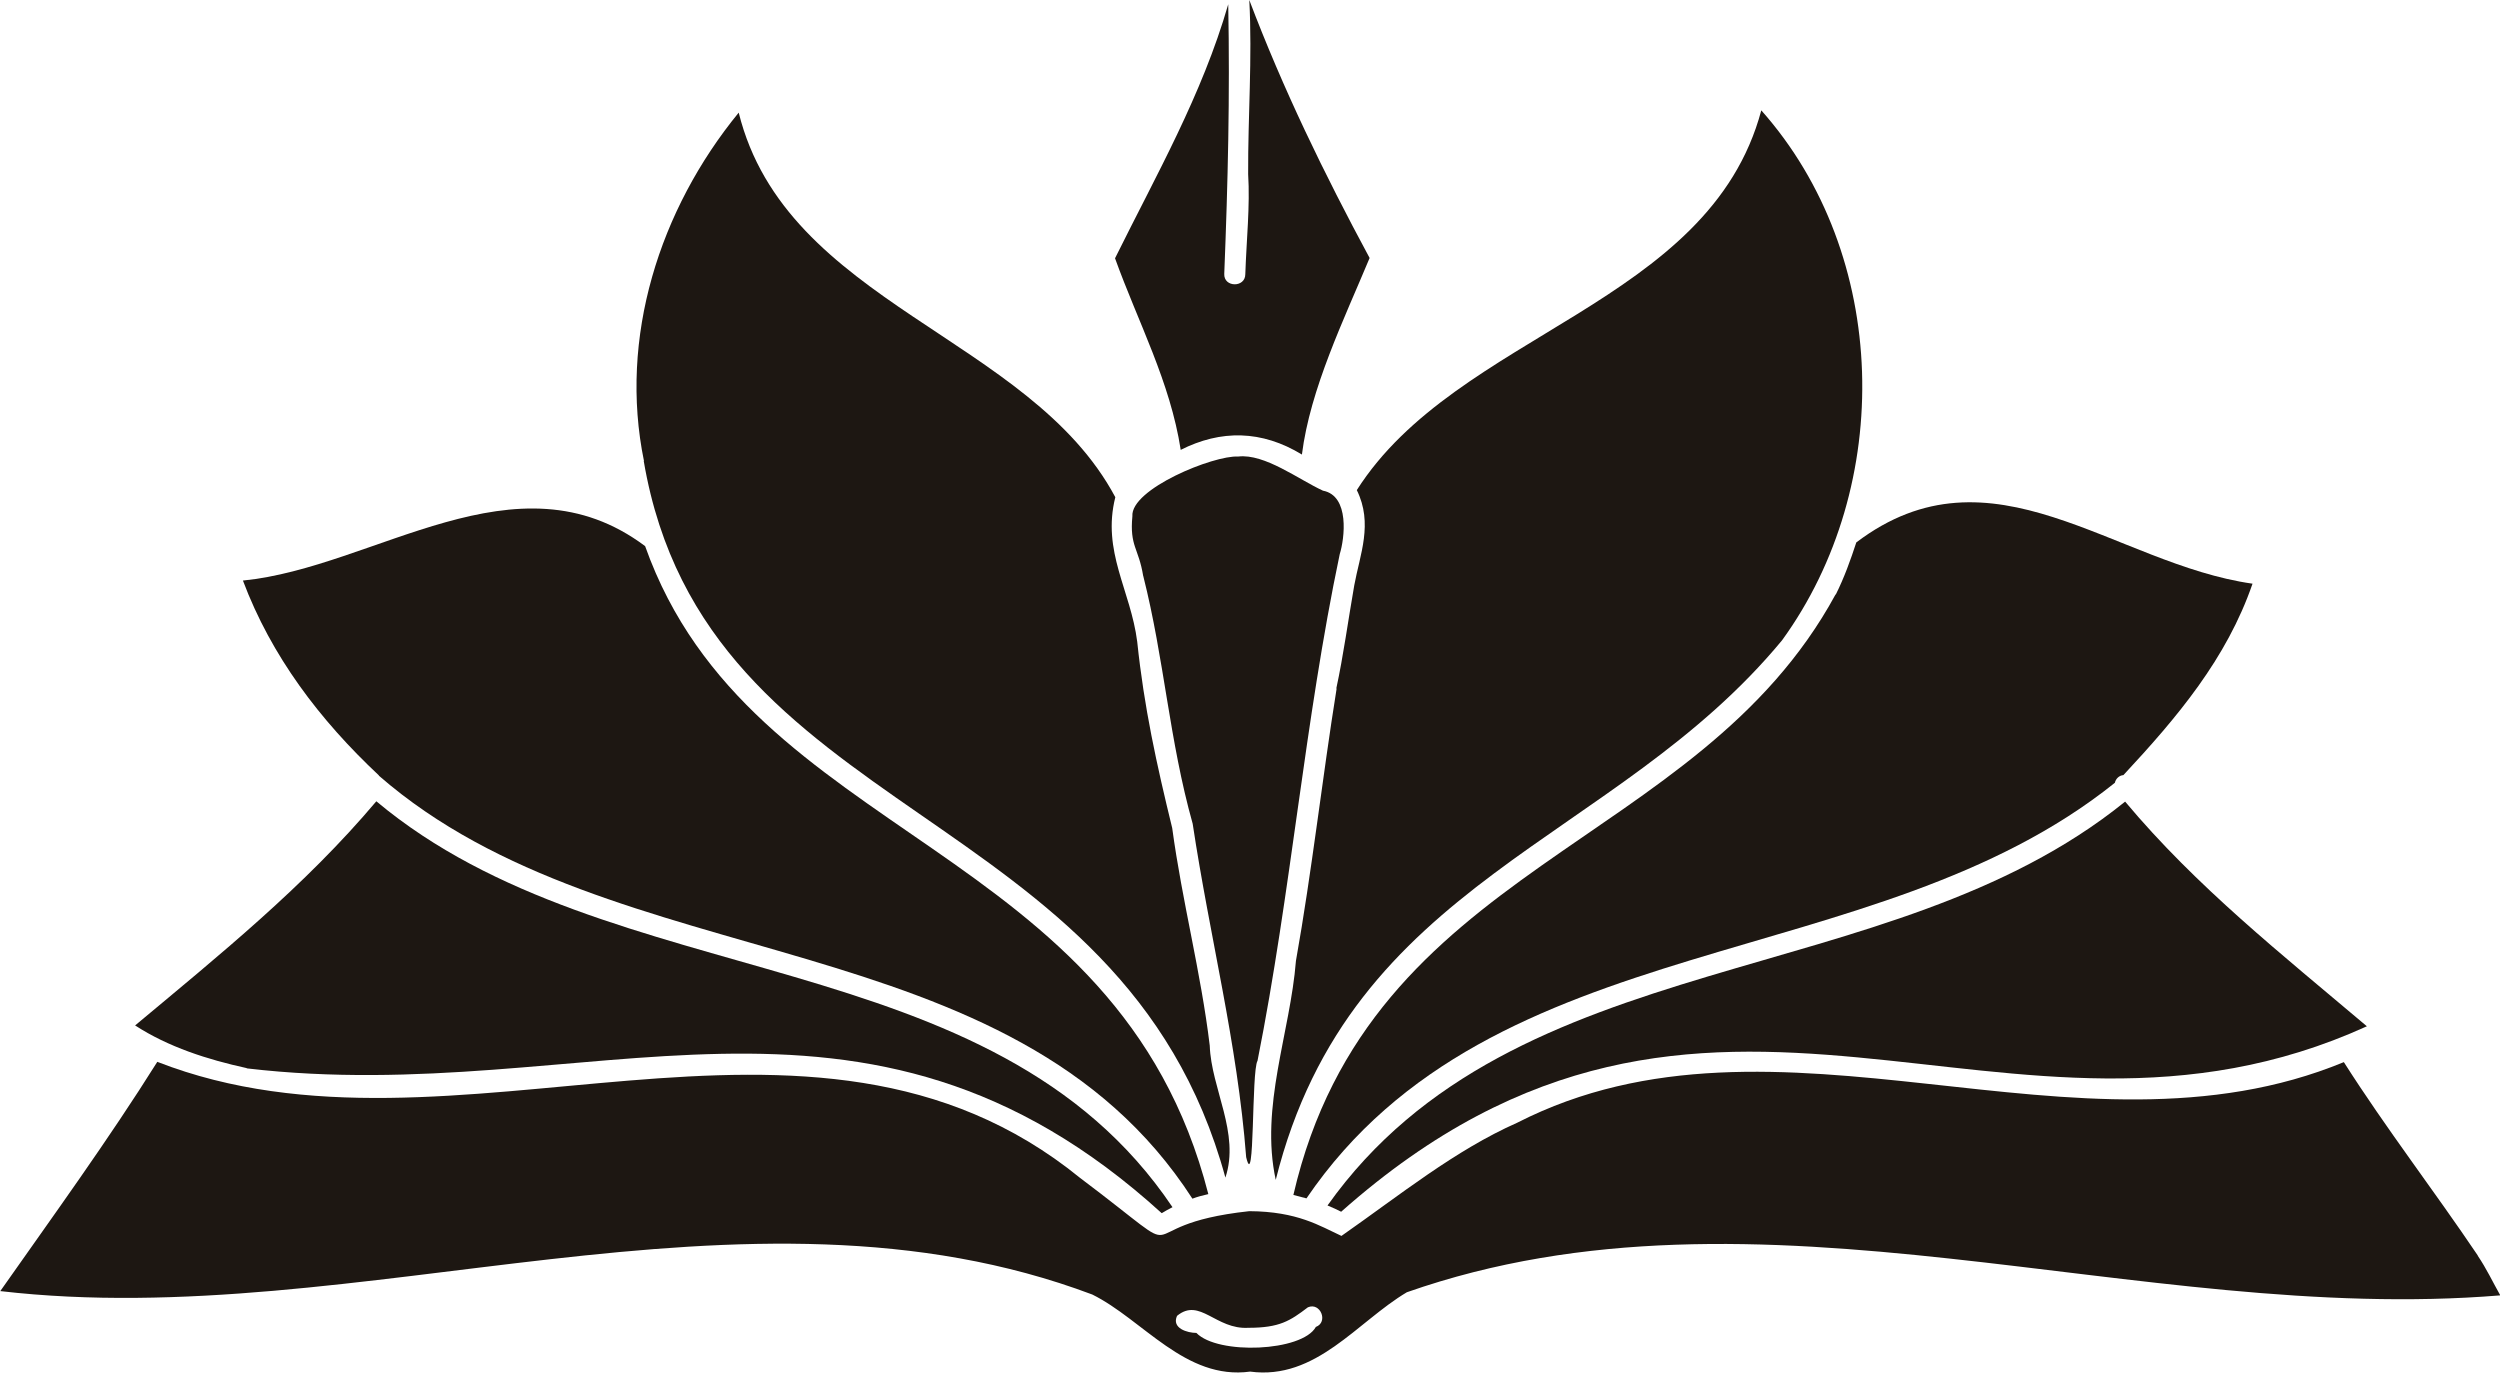
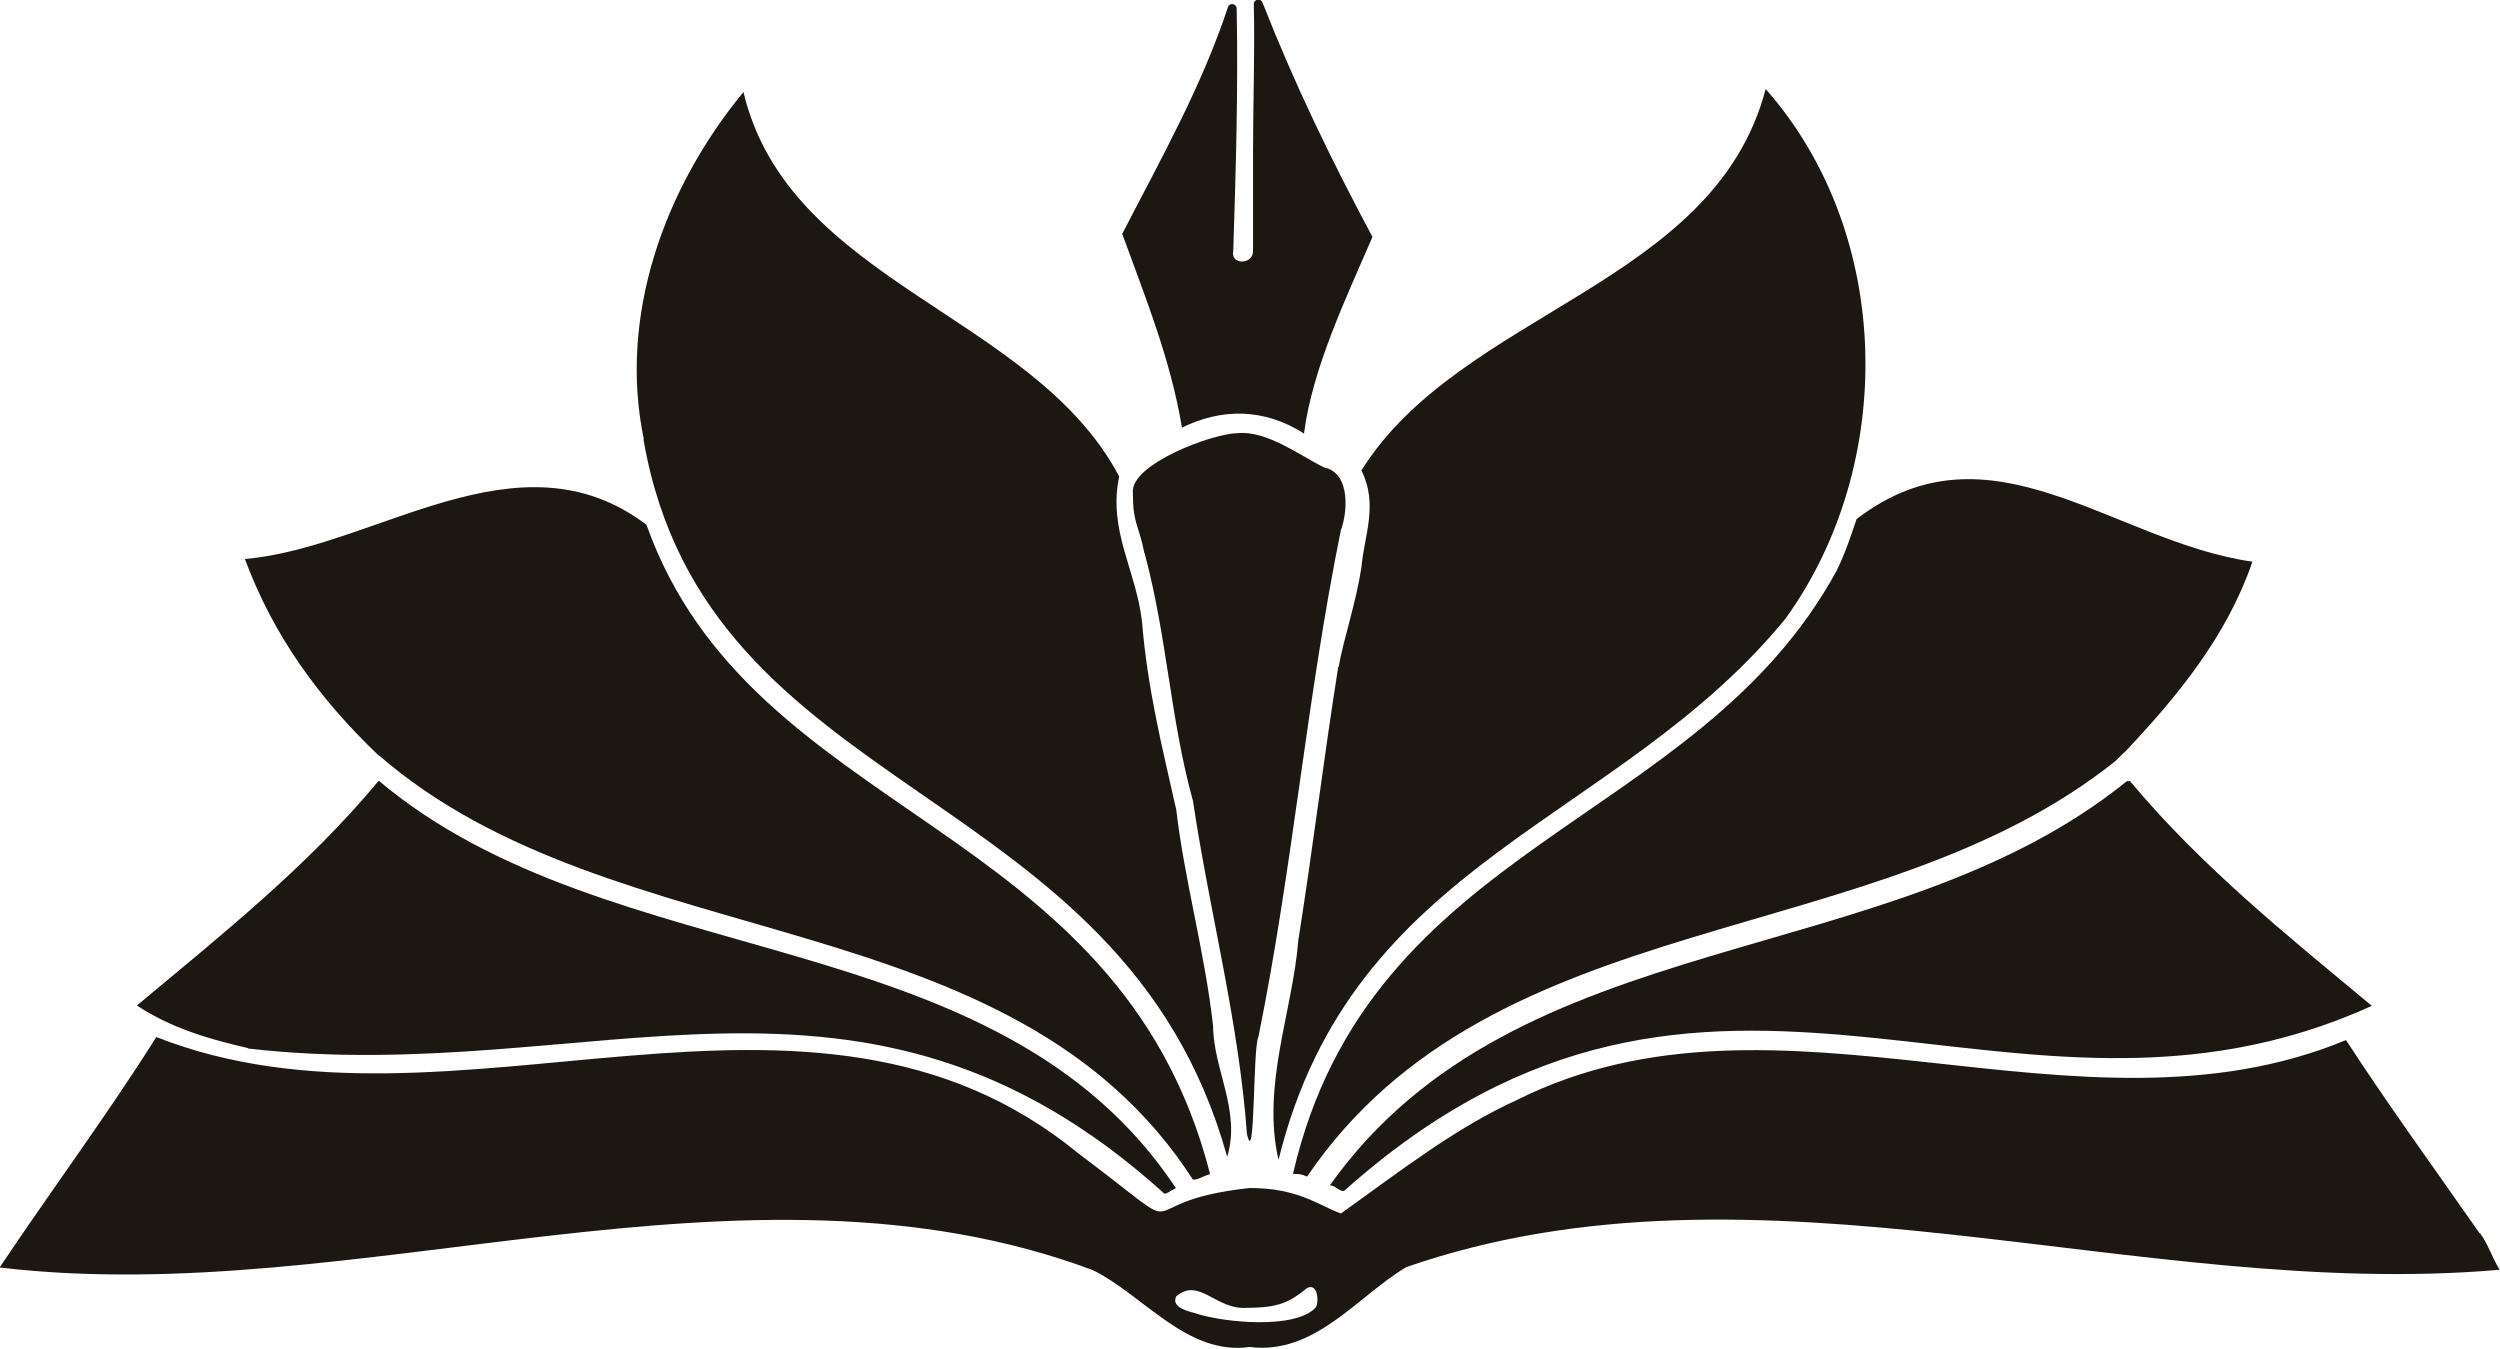
- <svg xmlns="http://www.w3.org/2000/svg" id="Layer_2" data-name="Layer 2" viewBox="0 0 87.89 48.24">
+ <svg xmlns="http://www.w3.org/2000/svg" id="Layer_2" version="1.1" viewBox="0 0 657.4 354.6">
  <defs>
    <style>
-       .cls-1 {
+       .st0 {
        fill: #1d1712;
      }
    </style>
  </defs>
-   <g id="Layer_1-2" data-name="Layer 1">
+   <g id="Layer_1-2">
    <g>
-       <path class="cls-1" d="M22.63,16.2c2.17,12.77,16.83,11.91,20.45,25.2.52-1.56-.5-3.13-.55-4.64-.31-2.58-.97-5.06-1.32-7.65-.55-2.25-.99-4.25-1.23-6.55-.23-1.81-1.25-3.17-.77-5.08-3.02-5.66-11.57-6.79-13.24-13.52-2.79,3.41-4.22,7.91-3.33,12.25Z" />
-       <path class="cls-1" d="M41.5,15.82c1.42-.72,2.86-.7,4.27.16.29-2.31,1.48-4.75,2.38-6.91-1.6-2.97-3.04-5.93-4.23-9.07.11,2.05-.05,4.11-.04,6.12.07,1.13-.06,2.32-.1,3.52,0,.48-.76.47-.74-.01.13-3.26.2-6.22.14-9.48-.92,3.19-2.53,6-3.98,8.93.81,2.25,1.94,4.34,2.31,6.74Z" />
-       <path class="cls-1" d="M74.7,28.19c-8.36,6.76-21.42,4.89-28.03,14.19.19.08.35.15.48.22,13.04-11.57,23.33-.73,36.06-6.52-2.99-2.53-5.99-4.9-8.5-7.9Z" />
-       <path class="cls-1" d="M64.53,20.9c-4.88,8.98-16.36,9.42-19.06,21.11.16.04.31.08.46.12,6.57-9.66,19.91-7.78,28.42-14.61.03-.14.15-.26.3-.27,1.89-2.03,3.63-4.09,4.54-6.73-4.87-.69-9.17-5.06-13.93-1.45-.2.61-.42,1.23-.72,1.83Z" />
-       <path class="cls-1" d="M46.99,24.21c-.5,3.12-.87,6.43-1.43,9.57-.2,2.52-1.27,5.13-.71,7.7,2.64-10.58,11.9-11.83,17.8-18.97,3.95-5.44,3.79-13.54-.73-18.63-1.83,6.85-10.7,7.81-14.22,13.35.58,1.18.11,2.26-.09,3.35-.22,1.26-.38,2.46-.63,3.62Z" />
-       <path class="cls-1" d="M40.19,20.24c.75,2.97.91,5.76,1.74,8.72.6,3.99,1.57,7.69,1.88,11.72.31,1.31.18-3.02.4-3.39,1.18-5.93,1.65-11.91,2.89-17.81.17-.54.36-2.05-.59-2.23-.85-.39-2.05-1.31-2.98-1.2-.86-.05-3.79,1.14-3.72,2.1-.1,1.06.22,1.11.38,2.1Z" />
-       <path class="cls-1" d="M87.11,44.14c-1.55-2.3-3.22-4.46-4.71-6.8-9.4,3.88-19.89-2.55-29.06,2.13-2.19.97-4.12,2.54-6.18,3.98-.76-.35-1.54-.86-3.24-.87-4.63.5-1.59,2.11-5.95-1.17-9.54-7.76-21.98,0-32.44-4.08-1.72,2.74-3.65,5.4-5.52,8.06,12.65,1.47,26.11-4.5,38.39.12,1.78.88,3.27,3.02,5.55,2.71,2.32.31,3.76-1.75,5.51-2.79,12.4-4.35,25.7,1.16,38.44.11-.26-.46-.49-.95-.79-1.39ZM46.26,46.65c-.48.87-3.45.99-4.2.21-.31,0-.88-.16-.68-.6.8-.66,1.36.49,2.51.42,1.09,0,1.46-.24,2.09-.72.44-.19.73.52.28.69Z" />
-       <path class="cls-1" d="M8.68,37.56c12.07,1.42,21.64-4.48,32.16,5.09.12-.07.24-.14.38-.21-6.35-9.45-19.76-7.38-27.99-14.27-2.51,2.98-5.51,5.4-8.48,7.88,1.17.76,2.55,1.2,3.92,1.5Z" />
-       <path class="cls-1" d="M13.32,27.27c8.3,7.23,22.23,5,28.6,14.87.19-.07.34-.11.56-.16-3.19-12.45-16.1-12.36-19.8-22.78-4.52-3.39-9.49.75-14.14,1.21,1,2.66,2.7,4.9,4.78,6.85Z" />
+       <path class="st0" d="M169.2,115.5c16.5,95.8,125.8,89.1,153.5,188.7,3.7-12-3.7-23.2-3.7-34.4-2.2-19.5-7.5-38.2-9.7-56.9-3.7-16.5-7.5-31.4-9-49.4-1.5-13.5-9-24-6-38.2-22.5-42.7-86.9-50.9-98.8-101.1-21,25.5-32.9,59.1-26.2,91.3h0Z" />
+       <path class="st0" d="M310.7,112.5c10.5-5.2,21.7-5.2,32.2,1.5,2.2-17.2,11.2-35.9,18-51.7-10.9-20.4-20.5-40.2-28.9-61.6-.5-1.3-2.3-.9-2.3.4.3,12.8-.2,26-.2,38.7v26.2c0,3.7-6,3.7-5.2,0,.7-22.2,1.3-42,.9-63.7,0-1.4-1.9-1.7-2.3-.4-7,21.1-17.7,40-27.8,59.6,6,16.5,12.7,32.9,15.7,50.9h0Z" />
+       <path class="st0" d="M559.3,205.4c-62.9,50.9-160.2,36.7-209.6,106.3,1.5,0,2.2,1.5,3.7,1.5,97.3-86.9,174.5-5.2,270.3-48.7-22.5-18.7-44.9-36.7-63.6-59.1h-.7Z" />
+       <path class="st0" d="M558.6,197.9c14.2-15,27-30.7,33.7-50.2-36.7-5.2-68.9-38.2-104.1-11.2-1.5,4.5-3,9-5.2,13.5h0c-36.7,67.4-122.8,71.1-143,158.7,1.5,0,2.2,0,3.7.7,49.4-72.6,149-58.4,212.6-109.3l2.2-2.2Z" />
+       <path class="st0" d="M351.9,175.4c-3.7,23.2-6.7,47.9-10.5,71.9-1.5,18.7-9.7,38.2-5.2,57.7,19.5-79.4,89.1-88.4,133.3-142.3,29.2-40.4,28.5-101.1-5.2-139.3-13.5,51.7-80.1,58.4-106.3,100.3,4.5,9,.7,17.2,0,25.5-1.5,9.7-4.5,18-6,26.2h0Z" />
+       <path class="st0" d="M301,145.5c6,22.5,6.7,43.4,12.7,65.1,4.5,29.9,12,57.7,14.2,87.6,2.2,9.7,1.5-22.5,3-25.5,9-44.2,12.7-89.1,21.7-133.3,1.5-3.7,3-15-4.5-16.5-6-3-15-9.7-22.5-9-6.7,0-28.5,8.2-27.7,15.7,0,8.2,1.5,8.2,3,15.7h0Z" />
+       <path class="st0" d="M652.1,324.4c-12-17.2-24-33.7-35.2-50.9-70.4,29.2-149-18.7-217.9,15.7-16.5,7.5-30.7,18.7-46.4,29.9-6-2.2-11.2-6.7-24-6.7-34.4,3.7-12,15.7-44.9-9-71.1-58.4-164.7,0-242.6-30.7-12.7,20.2-27.7,40.4-41.2,60.6,94.3,11.2,195.4-33.7,287.5.7,13.5,6.7,24.7,22.5,41.2,20.2,17.2,2.2,28.5-13.5,41.2-21,92.8-32.2,192.4,9,287.5.7-2.2-3.7-3-6.7-5.2-9.7h0ZM345.9,343.9c-5.4,5.7-24,3.9-31.4,1.5-1.6-.5-6.7-1.5-5.2-4.5,6-5.2,10.5,3.7,18.7,3,8.2,0,11.2-1.5,15.7-5.2,3-1.5,3.2,4.2,2.2,5.2Z" />
+       <path class="st0" d="M65.1,275.7c90.6,10.5,161.7-33.7,241.1,38.2.7,0,1.5-.7,3-1.5-47.2-71.1-148.2-55.4-209.6-107.1-18.7,22.5-41.2,40.4-63.6,59.1,9,6,19.5,9,29.2,11.2h0Z" />
+       <path class="st0" d="M99.6,198.6c62.1,53.9,166.2,37.4,214.1,111.6,1.5,0,2.2-.7,4.5-1.5-24-93.6-120.5-92.8-148.2-170.7-33.7-25.5-71.1,6-105.6,9,7.5,20.2,19.5,36.7,35.2,51.7h0Z" />
    </g>
  </g>
</svg>
